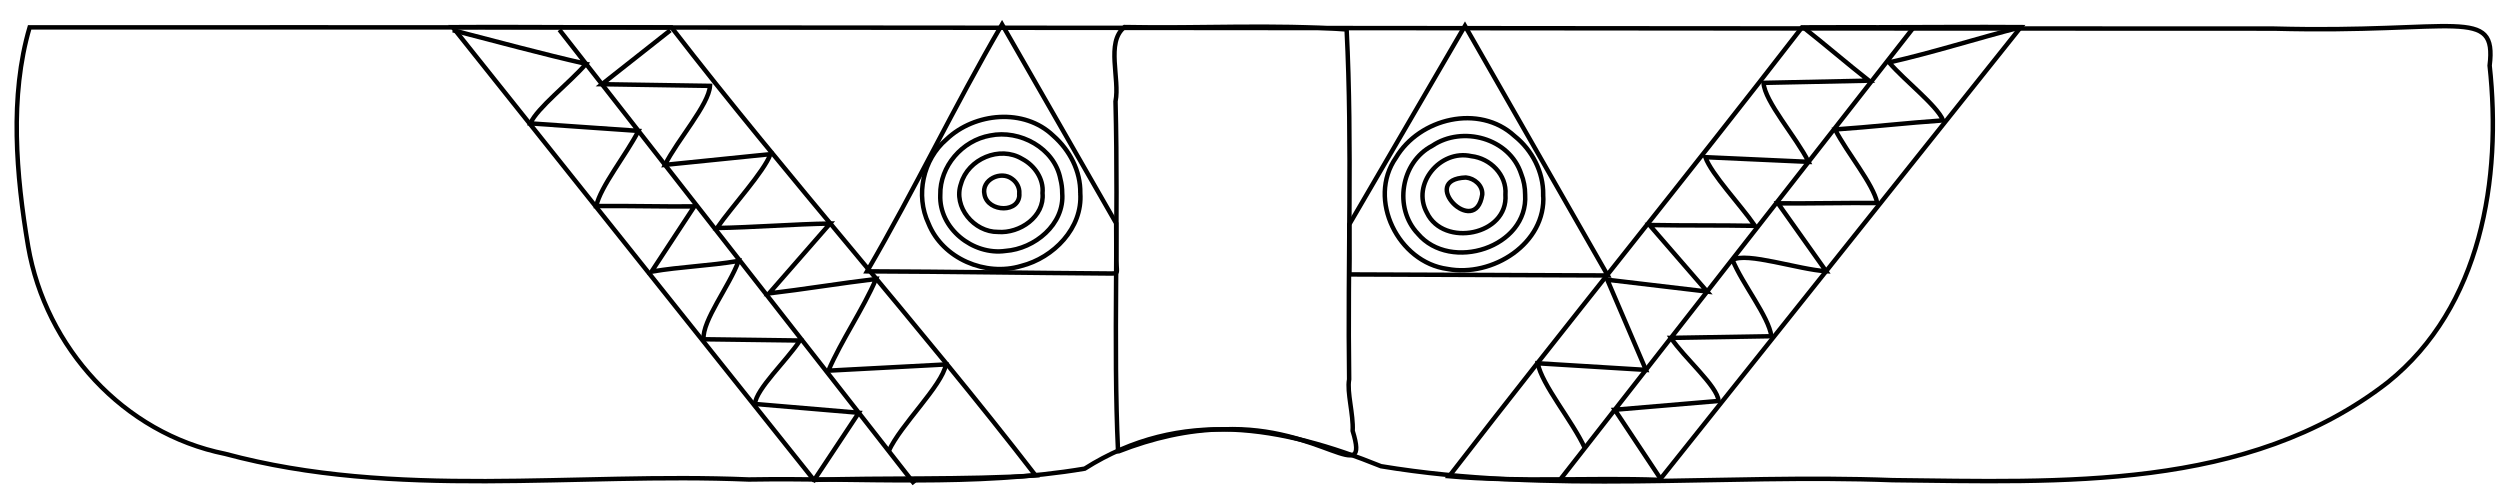
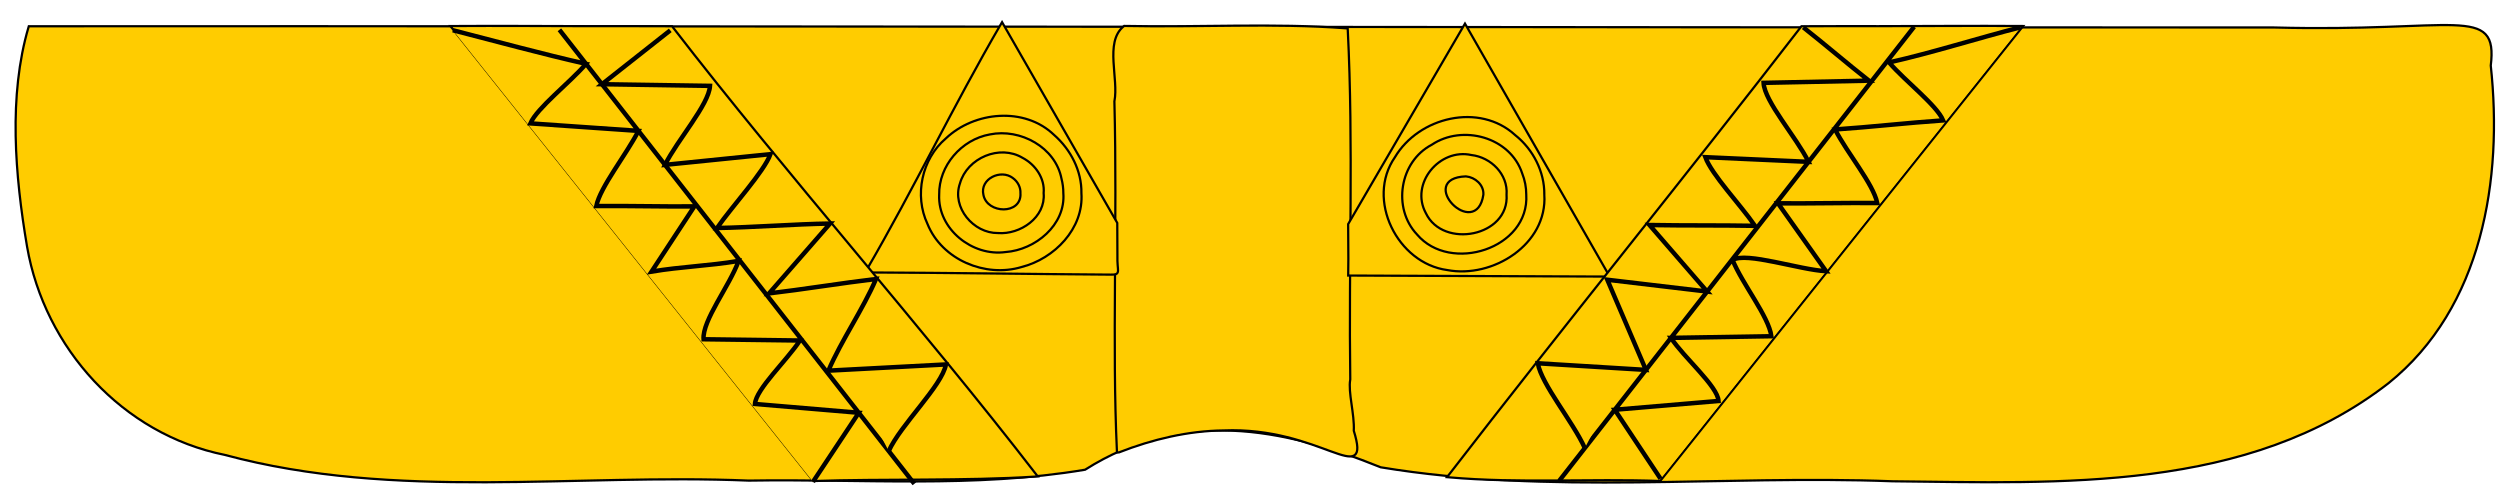
<svg xmlns="http://www.w3.org/2000/svg" width="210mm" height="42mm" viewBox="0 0 210 42" version="1.1" id="svg46">
  <defs id="defs50" />
-   <g id="g855" transform="matrix(0.4737556,0,0,0.4737556,101.7918,0.14683)">
-     <path id="path2" d="m -209.608,4.544 c -3.58,12.165 -2.404,26.2 -0.259,38.842 3.11,17.937 16.864,33.13 34.92,36.771 30.27,8.146 61.92,3.256 92.84,4.55 19.832,-0.336 40.023,1.376 59.57,-1.924 17.096,-10.829 35.04,-7.502 52.539,-0.43 29.968,4.965 60.491,1.321 90.71,2.474 29.79,0.3 62.916,1.997 87.802,-17.353 16.588,-13.321 20.231,-36.1 18.054,-56.152 1.287,-10.7 -5.75,-5.688 -38.222,-6.561 C 55.116,4.776 -76.378,4.486 -209.608,4.544 Z" style="fill:none;stroke:#000000;stroke-width:0.794;paint-order:stroke fill markers" />
-     <path id="path4" overflow="visible" font-weight="400" d="m 4.222,4.44 c -6.559,0.052 -13.13,0.19 -19.647,0.05 h -0.049 l -0.039,0.031 c -0.835,0.678 -1.298,1.601 -1.533,2.653 -0.235,1.052 -0.247,2.233 -0.183,3.455 0.126,2.443 0.551,5.048 0.16,7.023 l -0.004,0.014 c 0.545,21.591 -0.426,43.401 0.443,61.918 l 0.006,0.117 0.115,0.008 c 5.944,-2.323 12.284,-3.83 18.58,-3.896 17.245,-0.722 26.046,10.534 22.903,0.272 0.163,-2.921 -1.04,-6.816 -0.625,-9.122 l 0.002,-0.012 V 66.938 C 24.057,46.34 24.939,25.488 23.909,5.031 L 23.903,4.916 23.786,4.906 C 17.324,4.419 10.78,4.386 4.222,4.439 Z" style="color:#000000;font-weight:400;line-height:normal;font-family:sans-serif;font-variant-ligatures:normal;font-variant-position:normal;font-variant-caps:normal;font-variant-numeric:normal;font-variant-alternates:normal;font-feature-settings:normal;text-indent:0;text-align:start;text-decoration:none;text-decoration-line:none;text-decoration-style:solid;text-decoration-color:#000000;text-transform:none;text-orientation:mixed;white-space:normal;shape-padding:0;overflow:visible;isolation:auto;mix-blend-mode:normal;fill:none;stroke:#000000;stroke-width:0.794;paint-order:stroke fill markers" />
-     <g id="g16" style="fill:none;stroke:#000000;stroke-width:0.923">
-       <path style="stroke-width:0.794;paint-order:stroke fill markers" id="path6" d="m 70.205,48.53 -45.822,-0.182 0.027,-2.773 -0.036,-6.095 L 44.887,4.274 Z" />
-       <path id="path8" d="m 58.76,34.196 c 0.571,8.69 -9.047,14.704 -16.99,13.18 -8.684,-1.16 -14.282,-12.328 -9.124,-19.721 4.156,-7.006 14.763,-9.61 21.028,-3.85 3.114,2.48 5.132,6.381 5.085,10.391 z" style="stroke-width:0.794;paint-order:stroke fill markers" />
-       <path id="path10" d="m 55.555,34.196 c 0.598,9.386 -13.241,13.774 -19.02,6.936 -4.327,-4.563 -3.032,-12.684 2.552,-15.598 5.35,-3.608 13.687,-1.37 15.762,4.976 a 9.925,9.925 0 0 1 0.706,3.686 z" style="stroke-width:0.794;paint-order:stroke fill markers" />
-       <path id="path12" d="m 52.061,34.196 c 0.521,7.221 -10.976,9.408 -13.925,3.21 -2.784,-5.083 2.349,-11.269 7.867,-10.03 3.358,0.377 6.335,3.311 6.058,6.82 z" style="stroke-width:0.794;paint-order:stroke fill markers" />
-       <path id="path14" d="m 47.951,34.196 c -1.203,7.897 -11.487,-2.718 -2.905,-3.033 1.519,0.138 3.015,1.41 2.905,3.033 z" style="stroke-width:0.794;paint-order:stroke fill markers" />
+   <g id="g855" transform="matrix(0.4737556,0,0,0.4737556,101.7918,0.14683)" style="fill:#ffcc00">
+     <path id="path2" d="m -209.608,4.544 c -3.58,12.165 -2.404,26.2 -0.259,38.842 3.11,17.937 16.864,33.13 34.92,36.771 30.27,8.146 61.92,3.256 92.84,4.55 19.832,-0.336 40.023,1.376 59.57,-1.924 17.096,-10.829 35.04,-7.502 52.539,-0.43 29.968,4.965 60.491,1.321 90.71,2.474 29.79,0.3 62.916,1.997 87.802,-17.353 16.588,-13.321 20.231,-36.1 18.054,-56.152 1.287,-10.7 -5.75,-5.688 -38.222,-6.561 C 55.116,4.776 -76.378,4.486 -209.608,4.544 Z" style="fill:#ffcc00;stroke:#000000;stroke-width:0.794;paint-order:stroke fill markers" />
+     <path id="path4" overflow="visible" font-weight="400" d="m 4.222,4.44 c -6.559,0.052 -13.13,0.19 -19.647,0.05 h -0.049 l -0.039,0.031 c -0.835,0.678 -1.298,1.601 -1.533,2.653 -0.235,1.052 -0.247,2.233 -0.183,3.455 0.126,2.443 0.551,5.048 0.16,7.023 l -0.004,0.014 c 0.545,21.591 -0.426,43.401 0.443,61.918 l 0.006,0.117 0.115,0.008 c 5.944,-2.323 12.284,-3.83 18.58,-3.896 17.245,-0.722 26.046,10.534 22.903,0.272 0.163,-2.921 -1.04,-6.816 -0.625,-9.122 l 0.002,-0.012 V 66.938 C 24.057,46.34 24.939,25.488 23.909,5.031 L 23.903,4.916 23.786,4.906 C 17.324,4.419 10.78,4.386 4.222,4.439 Z" style="color:#000000;font-weight:400;line-height:normal;font-family:sans-serif;font-variant-ligatures:normal;font-variant-position:normal;font-variant-caps:normal;font-variant-numeric:normal;font-variant-alternates:normal;font-feature-settings:normal;text-indent:0;text-align:start;text-decoration:none;text-decoration-line:none;text-decoration-style:solid;text-decoration-color:#000000;text-transform:none;text-orientation:mixed;white-space:normal;shape-padding:0;overflow:visible;isolation:auto;mix-blend-mode:normal;fill:#ffcc00;stroke:#000000;stroke-width:0.794;paint-order:stroke fill markers" />
+     <g id="g16" style="fill:#ffcc00;stroke:#000000;stroke-width:0.923">
+       <path style="stroke-width:0.794;paint-order:stroke fill markers;fill:#ffcc00" id="path6" d="m 70.205,48.53 -45.822,-0.182 0.027,-2.773 -0.036,-6.095 L 44.887,4.274 Z" />
+       <path id="path8" d="m 58.76,34.196 c 0.571,8.69 -9.047,14.704 -16.99,13.18 -8.684,-1.16 -14.282,-12.328 -9.124,-19.721 4.156,-7.006 14.763,-9.61 21.028,-3.85 3.114,2.48 5.132,6.381 5.085,10.391 z" style="stroke-width:0.794;paint-order:stroke fill markers;fill:#ffcc00" />
+       <path id="path10" d="m 55.555,34.196 c 0.598,9.386 -13.241,13.774 -19.02,6.936 -4.327,-4.563 -3.032,-12.684 2.552,-15.598 5.35,-3.608 13.687,-1.37 15.762,4.976 a 9.925,9.925 0 0 1 0.706,3.686 z" style="stroke-width:0.794;paint-order:stroke fill markers;fill:#ffcc00" />
+       <path id="path12" d="m 52.061,34.196 c 0.521,7.221 -10.976,9.408 -13.925,3.21 -2.784,-5.083 2.349,-11.269 7.867,-10.03 3.358,0.377 6.335,3.311 6.058,6.82 z" style="stroke-width:0.794;paint-order:stroke fill markers;fill:#ffcc00" />
+       <path id="path14" d="m 47.951,34.196 c -1.203,7.897 -11.487,-2.718 -2.905,-3.033 1.519,0.138 3.015,1.41 2.905,3.033 z" style="stroke-width:0.794;paint-order:stroke fill markers;fill:#ffcc00" />
    </g>
-     <g id="g28" style="fill:none;stroke:#000000;stroke-width:0.923">
-       <path style="stroke-width:0.794;paint-order:stroke fill markers" id="path18" d="m -16.935,44.931 c -0.081,3.052 0.69,3.265 -0.973,3.254 C -32.929,48.081 -45.821,47.859 -61.123,47.798 -52.567,33.114 -45.748,18.696 -37.191,4.012 l 20.23,35.264 z" />
-       <path id="path20" d="m -23.32,33.934 c 0.449,6.189 -4.747,11.464 -10.462,12.91 -6.327,1.916 -13.935,-1.277 -16.449,-7.525 -2.351,-4.987 -1,-11.354 3.204,-14.933 4.988,-4.746 13.775,-5.58 18.92,-0.631 2.897,2.535 4.859,6.28 4.788,10.18 z" style="stroke-width:0.794;paint-order:stroke fill markers" />
-       <path id="path22" d="m -26.524,33.934 c 0.439,5.532 -4.892,9.882 -10.068,10.248 -5.74,0.814 -11.815,-3.977 -11.55,-9.955 -0.09,-5.062 3.892,-9.637 8.833,-10.507 5.27,-1.086 11.423,2.22 12.467,7.712 0.212,0.816 0.322,1.659 0.318,2.502 z" style="stroke-width:0.794;paint-order:stroke fill markers" />
-       <path id="path24" d="m -30.017,33.934 c 0.399,4.18 -4.059,7.19 -7.9,6.879 -4.207,0.056 -8.014,-4.42 -6.545,-8.556 1.241,-4.383 6.87,-6.795 10.83,-4.396 2.19,1.142 3.865,3.533 3.615,6.073 z" style="stroke-width:0.794;paint-order:stroke fill markers" />
-       <path id="path26" d="m -34.127,33.934 c 0.254,3.624 -5.575,3.437 -6.173,0.27 -0.628,-2.67 2.935,-4.333 4.912,-2.78 0.792,0.566 1.313,1.527 1.26,2.51 z" style="stroke-width:0.794;paint-order:stroke fill markers" />
+     <g id="g28" style="fill:#ffcc00;stroke:#000000;stroke-width:0.923">
+       <path style="stroke-width:0.794;paint-order:stroke fill markers;fill:#ffcc00" id="path18" d="m -16.935,44.931 c -0.081,3.052 0.69,3.265 -0.973,3.254 C -32.929,48.081 -45.821,47.859 -61.123,47.798 -52.567,33.114 -45.748,18.696 -37.191,4.012 l 20.23,35.264 z" />
+       <path id="path20" d="m -23.32,33.934 c 0.449,6.189 -4.747,11.464 -10.462,12.91 -6.327,1.916 -13.935,-1.277 -16.449,-7.525 -2.351,-4.987 -1,-11.354 3.204,-14.933 4.988,-4.746 13.775,-5.58 18.92,-0.631 2.897,2.535 4.859,6.28 4.788,10.18 z" style="stroke-width:0.794;paint-order:stroke fill markers;fill:#ffcc00" />
+       <path id="path22" d="m -26.524,33.934 c 0.439,5.532 -4.892,9.882 -10.068,10.248 -5.74,0.814 -11.815,-3.977 -11.55,-9.955 -0.09,-5.062 3.892,-9.637 8.833,-10.507 5.27,-1.086 11.423,2.22 12.467,7.712 0.212,0.816 0.322,1.659 0.318,2.502 z" style="stroke-width:0.794;paint-order:stroke fill markers;fill:#ffcc00" />
+       <path id="path24" d="m -30.017,33.934 c 0.399,4.18 -4.059,7.19 -7.9,6.879 -4.207,0.056 -8.014,-4.42 -6.545,-8.556 1.241,-4.383 6.87,-6.795 10.83,-4.396 2.19,1.142 3.865,3.533 3.615,6.073 z" style="stroke-width:0.794;paint-order:stroke fill markers;fill:#ffcc00" />
+       <path id="path26" d="m -34.127,33.934 c 0.254,3.624 -5.575,3.437 -6.173,0.27 -0.628,-2.67 2.935,-4.333 4.912,-2.78 0.792,0.566 1.313,1.527 1.26,2.51 z" style="stroke-width:0.794;paint-order:stroke fill markers;fill:#ffcc00" />
    </g>
-     <g id="g36" style="fill:none;stroke:#000000;stroke-width:0.794">
-       <path id="path30" d="m -109.755,4.53 c -8.278,-0.013 -16.556,-0.08 -24.835,-0.026 l 64.026,80.275 c 11.808,-0.417 27.14,0.009 39.317,-0.789 C -51.47,57.776 -75.57,30.76 -95.797,4.545 -100.449,4.519 -105.102,4.53 -109.755,4.53 Z" style="paint-order:stroke fill markers" />
-       <path id="path32" d="m -115.676,4.97 62.933,80.509 M -134.577,5.048 c 7.87,2.015 15.703,4.175 23.627,5.968 -2.933,3.383 -8.697,7.827 -9.87,10.55 l 19.16,1.334 c -2.197,4.27 -6.736,9.875 -7.48,13.319 5.93,-0.044 11.459,0.114 17.389,0.07 l -7.585,11.556 c 5.391,-0.897 10.047,-0.992 15.438,-1.889 -1.636,4.474 -6.463,10.564 -6.213,13.885 5.852,0.096 11.235,0.127 17.086,0.223 -2.326,3.523 -7.791,8.624 -7.979,11.25 l 18.41,1.563 -8.123,12.24" />
-       <path id="path34" d="m -57.286,79.667 c 2.11,-4.67 9.467,-11.586 10.147,-15.36 l -20.845,1.103 c 2.282,-5.33 6.167,-10.926 8.45,-16.256 -5.903,0.699 -13.074,1.865 -18.975,2.564 l 10.824,-12.395 c -6.395,0.109 -13.66,0.686 -20.054,0.795 2.77,-3.954 8.32,-9.958 9.49,-13.097 l -18.705,1.9 c 2.198,-4.417 7.788,-10.679 7.983,-14.007 l -19.161,-0.293 12.112,-9.548" />
+     <g id="g36" style="fill:#ffcc00;stroke:#000000;stroke-width:0.794">
+       <path id="path30" d="m -109.755,4.53 c -8.278,-0.013 -16.556,-0.08 -24.835,-0.026 l 64.026,80.275 c 11.808,-0.417 27.14,0.009 39.317,-0.789 C -51.47,57.776 -75.57,30.76 -95.797,4.545 -100.449,4.519 -105.102,4.53 -109.755,4.53 Z" style="paint-order:stroke fill markers;fill:#ffcc00" />
+       <path id="path32" d="m -115.676,4.97 62.933,80.509 M -134.577,5.048 c 7.87,2.015 15.703,4.175 23.627,5.968 -2.933,3.383 -8.697,7.827 -9.87,10.55 l 19.16,1.334 c -2.197,4.27 -6.736,9.875 -7.48,13.319 5.93,-0.044 11.459,0.114 17.389,0.07 l -7.585,11.556 c 5.391,-0.897 10.047,-0.992 15.438,-1.889 -1.636,4.474 -6.463,10.564 -6.213,13.885 5.852,0.096 11.235,0.127 17.086,0.223 -2.326,3.523 -7.791,8.624 -7.979,11.25 l 18.41,1.563 -8.123,12.24" style="fill:#ffcc00" />
+       <path id="path34" d="m -57.286,79.667 c 2.11,-4.67 9.467,-11.586 10.147,-15.36 l -20.845,1.103 c 2.282,-5.33 6.167,-10.926 8.45,-16.256 -5.903,0.699 -13.074,1.865 -18.975,2.564 l 10.824,-12.395 c -6.395,0.109 -13.66,0.686 -20.054,0.795 2.77,-3.954 8.32,-9.958 9.49,-13.097 l -18.705,1.9 c 2.198,-4.417 7.788,-10.679 7.983,-14.007 l -19.161,-0.293 12.112,-9.548" style="fill:#ffcc00" />
    </g>
-     <g id="g44" style="fill:none;stroke:#000000;stroke-width:0.794">
-       <path id="path38" d="m 118.606,4.525 c 8.278,-0.013 16.556,-0.08 24.835,-0.027 L 79.415,84.773 C 66.975,84.321 54.501,85.223 42.083,84.128 62.701,57.413 84.029,31.254 104.647,4.54 109.3,4.515 113.953,4.526 118.606,4.526 Z" style="paint-order:stroke fill markers" />
-       <path id="path40" d="M 124.527,4.435 61.594,84.945 M 143.428,4.514 c -7.87,2.014 -15.42,4.458 -23.344,6.251 2.933,3.383 8.414,7.543 9.586,10.267 -6.386,0.444 -12.773,1.172 -19.159,1.617 2.197,4.27 6.736,9.591 7.48,13.035 -5.93,-0.043 -11.67,0.103 -17.6,0.06 l 8.53,12.034 c -4.794,-0.266 -14.139,-3.471 -16.585,-1.991 1.734,4.273 6.408,10.013 6.88,13.515 l -17.808,0.295 c 2.32,3.52 8.278,8.567 8.44,11.184 l -18.403,1.561 8.122,12.24" />
-       <path id="path42" d="m 66.137,79.133 c -2.11,-4.67 -7.66,-11.257 -8.341,-15.032 L 76.968,65.276 70.123,49.288 87.828,51.384 77.605,39.59 C 84,39.7 89.923,39.62 96.318,39.729 93.548,35.775 88.67,30.694 87.501,27.556 l 18.304,0.83 C 103.613,23.971 97.999,17.696 97.829,14.38 l 18.682,-0.388 c -4.038,-3.183 -7.603,-6.271 -11.64,-9.454" />
+     <g id="g44" style="fill:#ffcc00;stroke:#000000;stroke-width:0.794">
+       <path id="path38" d="m 118.606,4.525 c 8.278,-0.013 16.556,-0.08 24.835,-0.027 L 79.415,84.773 C 66.975,84.321 54.501,85.223 42.083,84.128 62.701,57.413 84.029,31.254 104.647,4.54 109.3,4.515 113.953,4.526 118.606,4.526 Z" style="paint-order:stroke fill markers;fill:#ffcc00" />
+       <path id="path40" d="M 124.527,4.435 61.594,84.945 M 143.428,4.514 c -7.87,2.014 -15.42,4.458 -23.344,6.251 2.933,3.383 8.414,7.543 9.586,10.267 -6.386,0.444 -12.773,1.172 -19.159,1.617 2.197,4.27 6.736,9.591 7.48,13.035 -5.93,-0.043 -11.67,0.103 -17.6,0.06 l 8.53,12.034 c -4.794,-0.266 -14.139,-3.471 -16.585,-1.991 1.734,4.273 6.408,10.013 6.88,13.515 l -17.808,0.295 c 2.32,3.52 8.278,8.567 8.44,11.184 l -18.403,1.561 8.122,12.24" style="fill:#ffcc00" />
+       <path id="path42" d="m 66.137,79.133 c -2.11,-4.67 -7.66,-11.257 -8.341,-15.032 L 76.968,65.276 70.123,49.288 87.828,51.384 77.605,39.59 C 84,39.7 89.923,39.62 96.318,39.729 93.548,35.775 88.67,30.694 87.501,27.556 l 18.304,0.83 C 103.613,23.971 97.999,17.696 97.829,14.38 l 18.682,-0.388 c -4.038,-3.183 -7.603,-6.271 -11.64,-9.454" style="fill:#ffcc00" />
    </g>
  </g>
</svg>
